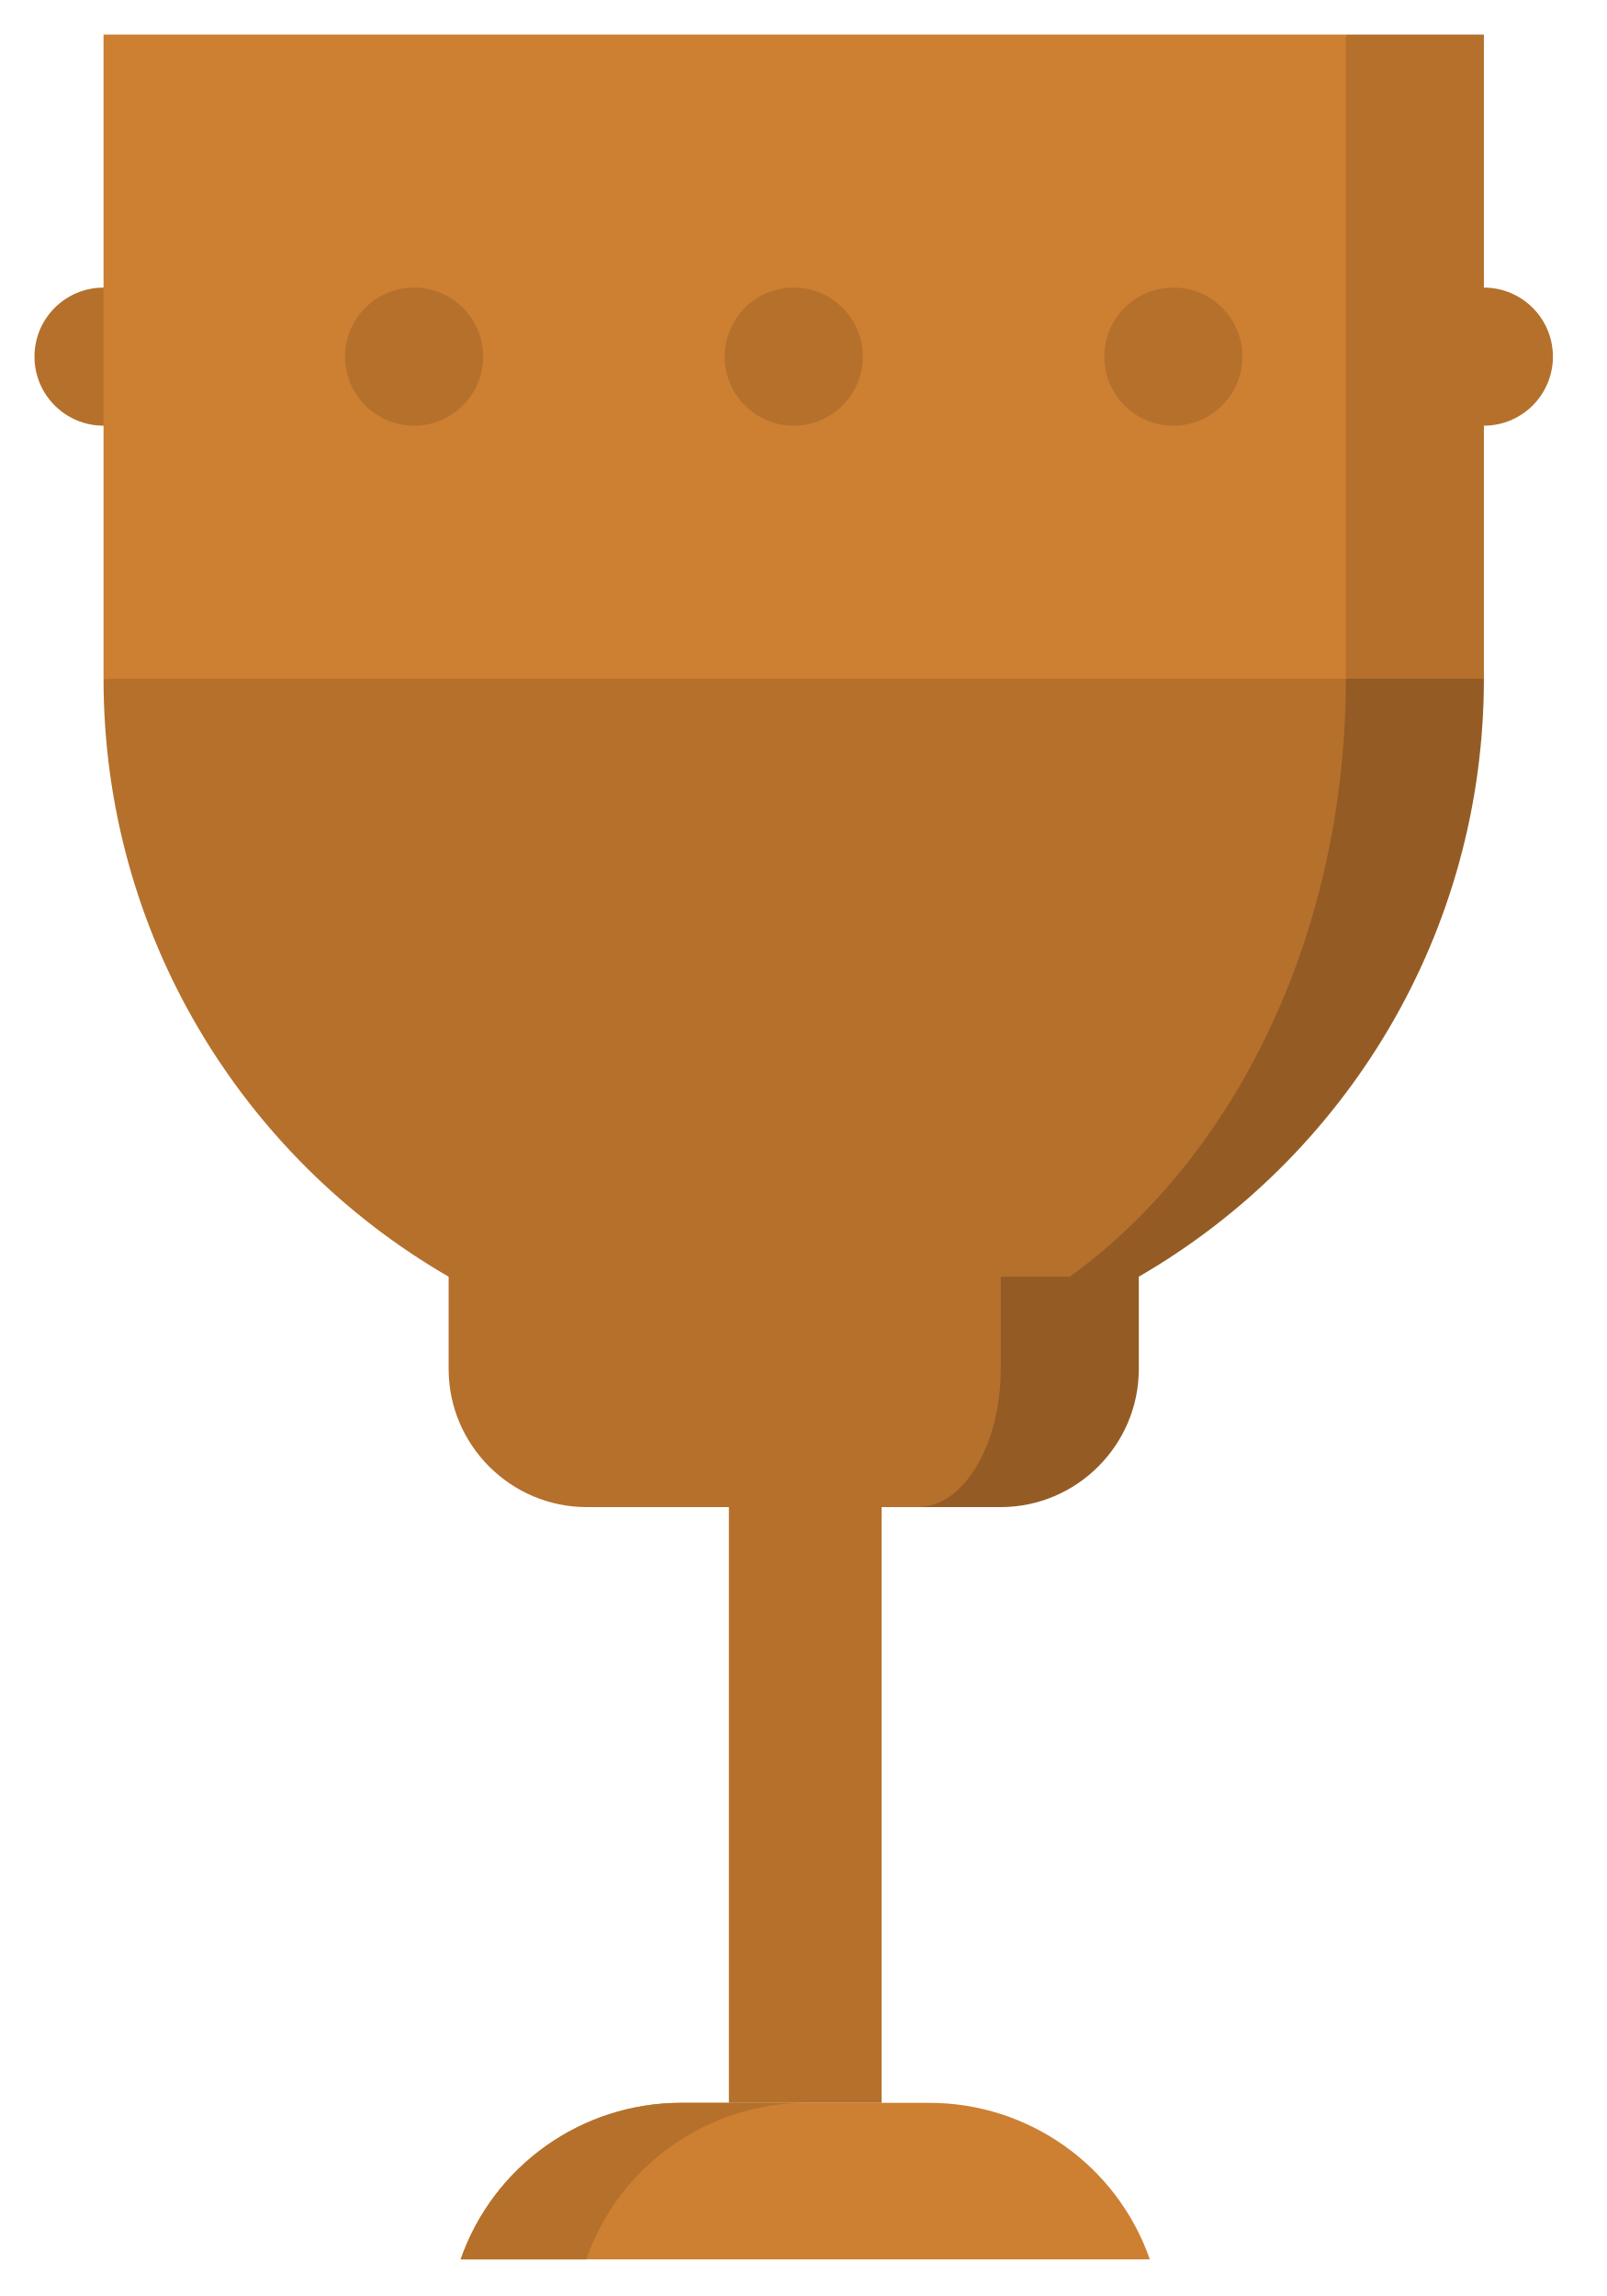
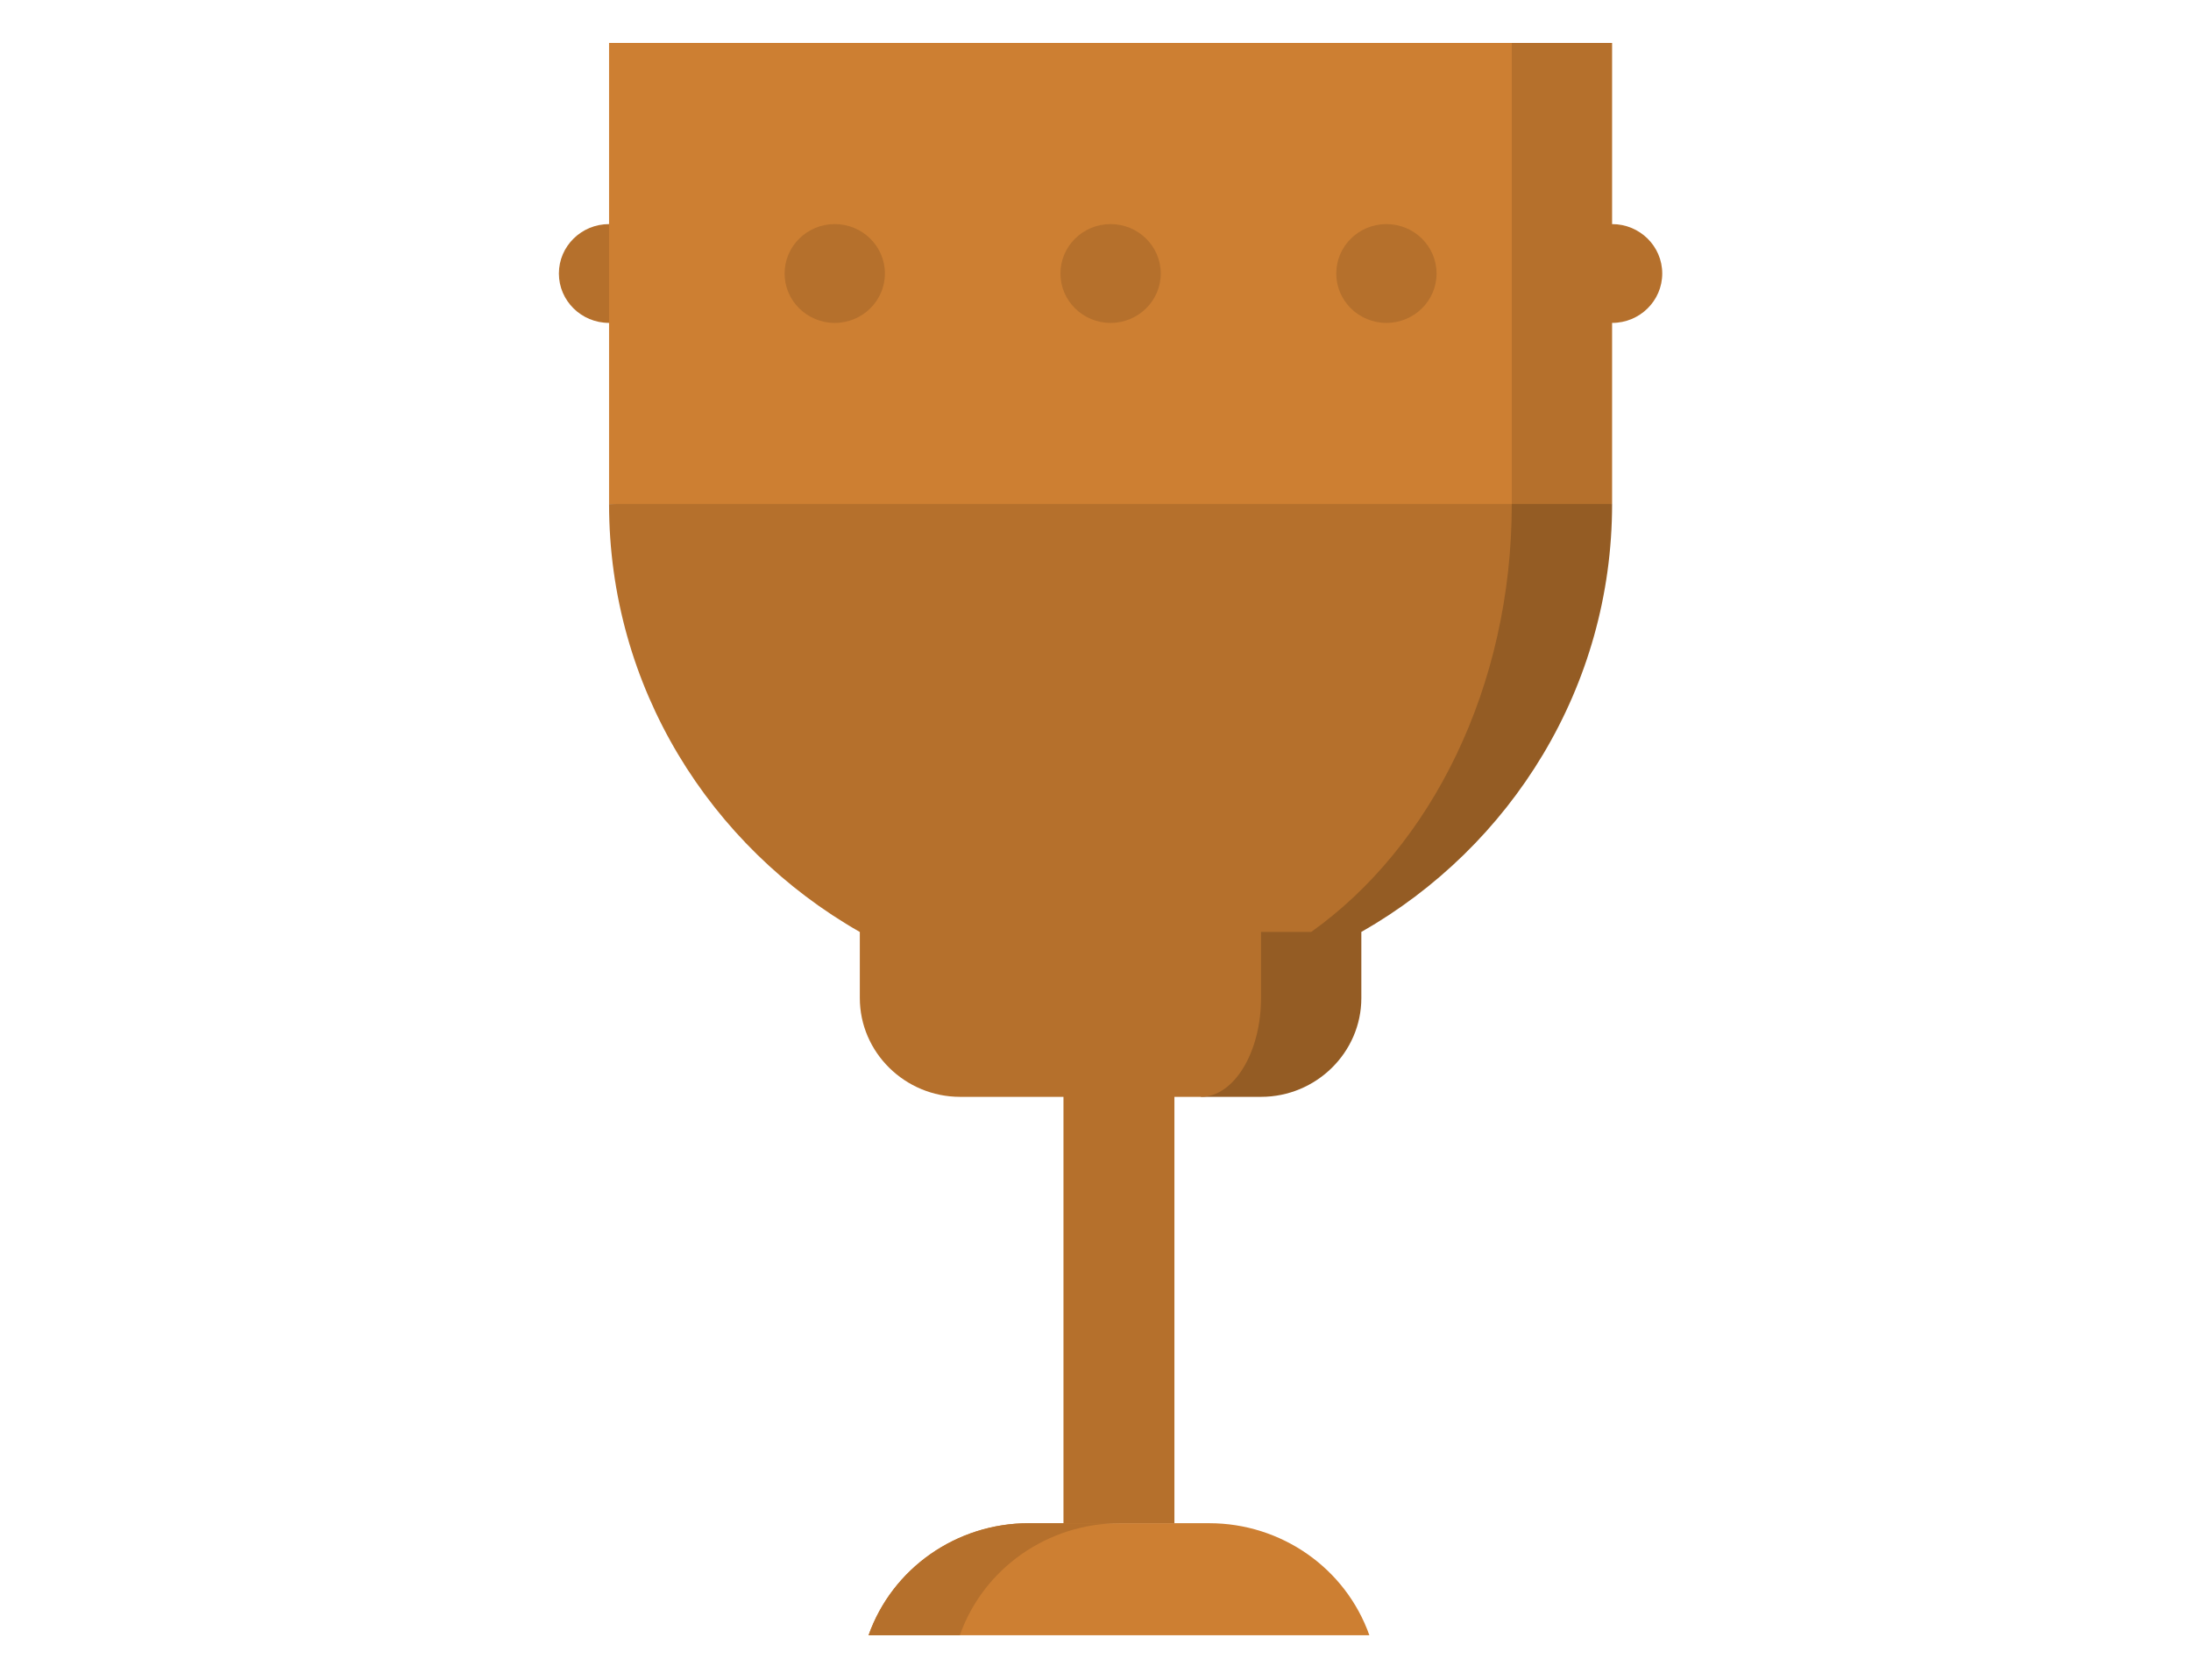
- <svg xmlns="http://www.w3.org/2000/svg" width="35" height="50" viewBox="0 0 35 50" fill="none">
-   <path d="M0.751 7.766C0.751 8.597 1.424 9.27 2.255 9.27L4.259 7.766L2.255 6.263C1.424 6.263 0.751 6.936 0.751 7.766Z" fill="#B5702C" />
-   <path d="M32.319 6.263L30.315 7.766L32.319 9.27C33.149 9.27 33.822 8.597 33.822 7.766C33.822 6.936 33.149 6.263 32.319 6.263Z" fill="#B5702C" />
-   <path d="M29.312 0.752L26.306 17.788L32.319 14.781V0.752H29.312Z" fill="#B5702C" />
-   <path d="M29.312 0.752V17.788L2.255 14.781V0.752H29.312Z" fill="#CD7F32" />
-   <path d="M21.796 24.796L19.992 32.82H21.796C23.45 32.82 24.803 31.467 24.803 29.813V27.802L21.796 24.796Z" fill="#945C24" />
-   <path d="M9.771 24.796V29.813C9.771 31.467 11.123 32.82 12.777 32.82H19.992C20.984 32.82 21.796 31.467 21.796 29.813V24.796H9.771Z" fill="#B5702C" />
-   <path d="M29.312 14.781L23.3 27.802H24.803C29.296 25.204 32.319 20.345 32.319 14.781H29.312Z" fill="#945C24" />
-   <path d="M2.255 14.781C2.255 20.345 5.277 25.203 9.77 27.802H23.3C26.894 25.204 29.312 20.345 29.312 14.781H2.255Z" fill="#B5702C" />
-   <path d="M25.555 9.27C26.385 9.27 27.058 8.597 27.058 7.767C27.058 6.936 26.385 6.263 25.555 6.263C24.724 6.263 24.052 6.936 24.052 7.767C24.052 8.597 24.724 9.27 25.555 9.27Z" fill="#B5702C" />
-   <path d="M17.287 9.27C18.117 9.27 18.791 8.597 18.791 7.767C18.791 6.936 18.117 6.263 17.287 6.263C16.457 6.263 15.784 6.936 15.784 7.767C15.784 8.597 16.457 9.27 17.287 9.27Z" fill="#B5702C" />
-   <path d="M9.019 9.27C9.849 9.27 10.522 8.597 10.522 7.767C10.522 6.936 9.849 6.263 9.019 6.263C8.189 6.263 7.516 6.936 7.516 7.767C7.516 8.597 8.189 9.27 9.019 9.27Z" fill="#B5702C" />
-   <path d="M25.043 49.203H10.033C10.745 47.161 12.671 45.794 14.834 45.794H20.242C22.404 45.793 24.331 47.161 25.043 49.203Z" fill="#CD7F32" />
-   <path d="M17.57 45.793H14.834C12.671 45.793 10.745 47.161 10.033 49.203H12.768C13.48 47.161 15.407 45.793 17.57 45.793Z" fill="#B5702C" />
-   <path d="M19.201 32.166V45.793H15.875V32.166" fill="#B5702C" />
+ <svg xmlns="http://www.w3.org/2000/svg" width="60" height="46" viewBox="0 0 60 46" fill="none">
+   <path d="M15.305 7.49C15.305 8.237 15.92 8.843 16.679 8.843L18.51 7.49L16.679 6.137C15.92 6.137 15.305 6.743 15.305 7.49Z" fill="#B5702C" />
+   <path d="M44.147 6.137L42.316 7.49L44.147 8.843C44.906 8.843 45.52 8.237 45.52 7.49C45.52 6.743 44.906 6.137 44.147 6.137Z" fill="#B5702C" />
+   <path d="M41.4 1.176L38.654 16.509L44.147 13.803V1.176H41.4Z" fill="#B5702C" />
+   <path d="M41.4 1.176V16.509L16.679 13.803V1.176H41.4Z" fill="#CD7F32" />
+   <path d="M34.533 22.816L32.885 30.038H34.533C36.044 30.038 37.28 28.82 37.28 27.332V25.522L34.533 22.816Z" fill="#945C24" />
+   <path d="M23.546 22.816V27.332C23.546 28.82 24.782 30.038 26.293 30.038H32.885C33.791 30.038 34.533 28.82 34.533 27.332V22.816H23.546Z" fill="#B5702C" />
+   <path d="M41.4 13.803L35.907 25.522H37.28C41.386 23.183 44.147 18.811 44.147 13.803H41.4Z" fill="#945C24" />
+   <path d="M16.679 13.803C16.679 18.811 19.44 23.182 23.545 25.522H35.907C39.191 23.183 41.4 18.811 41.4 13.803H16.679Z" fill="#B5702C" />
+   <path d="M37.967 8.843C38.725 8.843 39.34 8.237 39.34 7.49C39.34 6.743 38.725 6.137 37.967 6.137C37.208 6.137 36.593 6.743 36.593 7.49C36.593 8.237 37.208 8.843 37.967 8.843Z" fill="#B5702C" />
+   <path d="M30.413 8.843C31.172 8.843 31.787 8.237 31.787 7.49C31.787 6.743 31.172 6.137 30.413 6.137C29.655 6.137 29.04 6.743 29.04 7.49C29.04 8.237 29.655 8.843 30.413 8.843Z" fill="#B5702C" />
+   <path d="M22.859 8.843C23.618 8.843 24.233 8.237 24.233 7.49C24.233 6.743 23.618 6.137 22.859 6.137C22.101 6.137 21.486 6.743 21.486 7.49C21.486 8.237 22.101 8.843 22.859 8.843Z" fill="#B5702C" />
+   <path d="M37.5 44.783H23.785C24.436 42.945 26.196 41.714 28.172 41.714H33.113C35.089 41.714 36.849 42.945 37.5 44.783Z" fill="#CD7F32" />
+   <path d="M30.671 41.714H28.172C26.196 41.714 24.436 42.945 23.785 44.783H26.284C26.935 42.945 28.695 41.714 30.671 41.714Z" fill="#B5702C" />
+   <path d="M32.161 29.449V41.714H29.123V29.449" fill="#B5702C" />
</svg>
